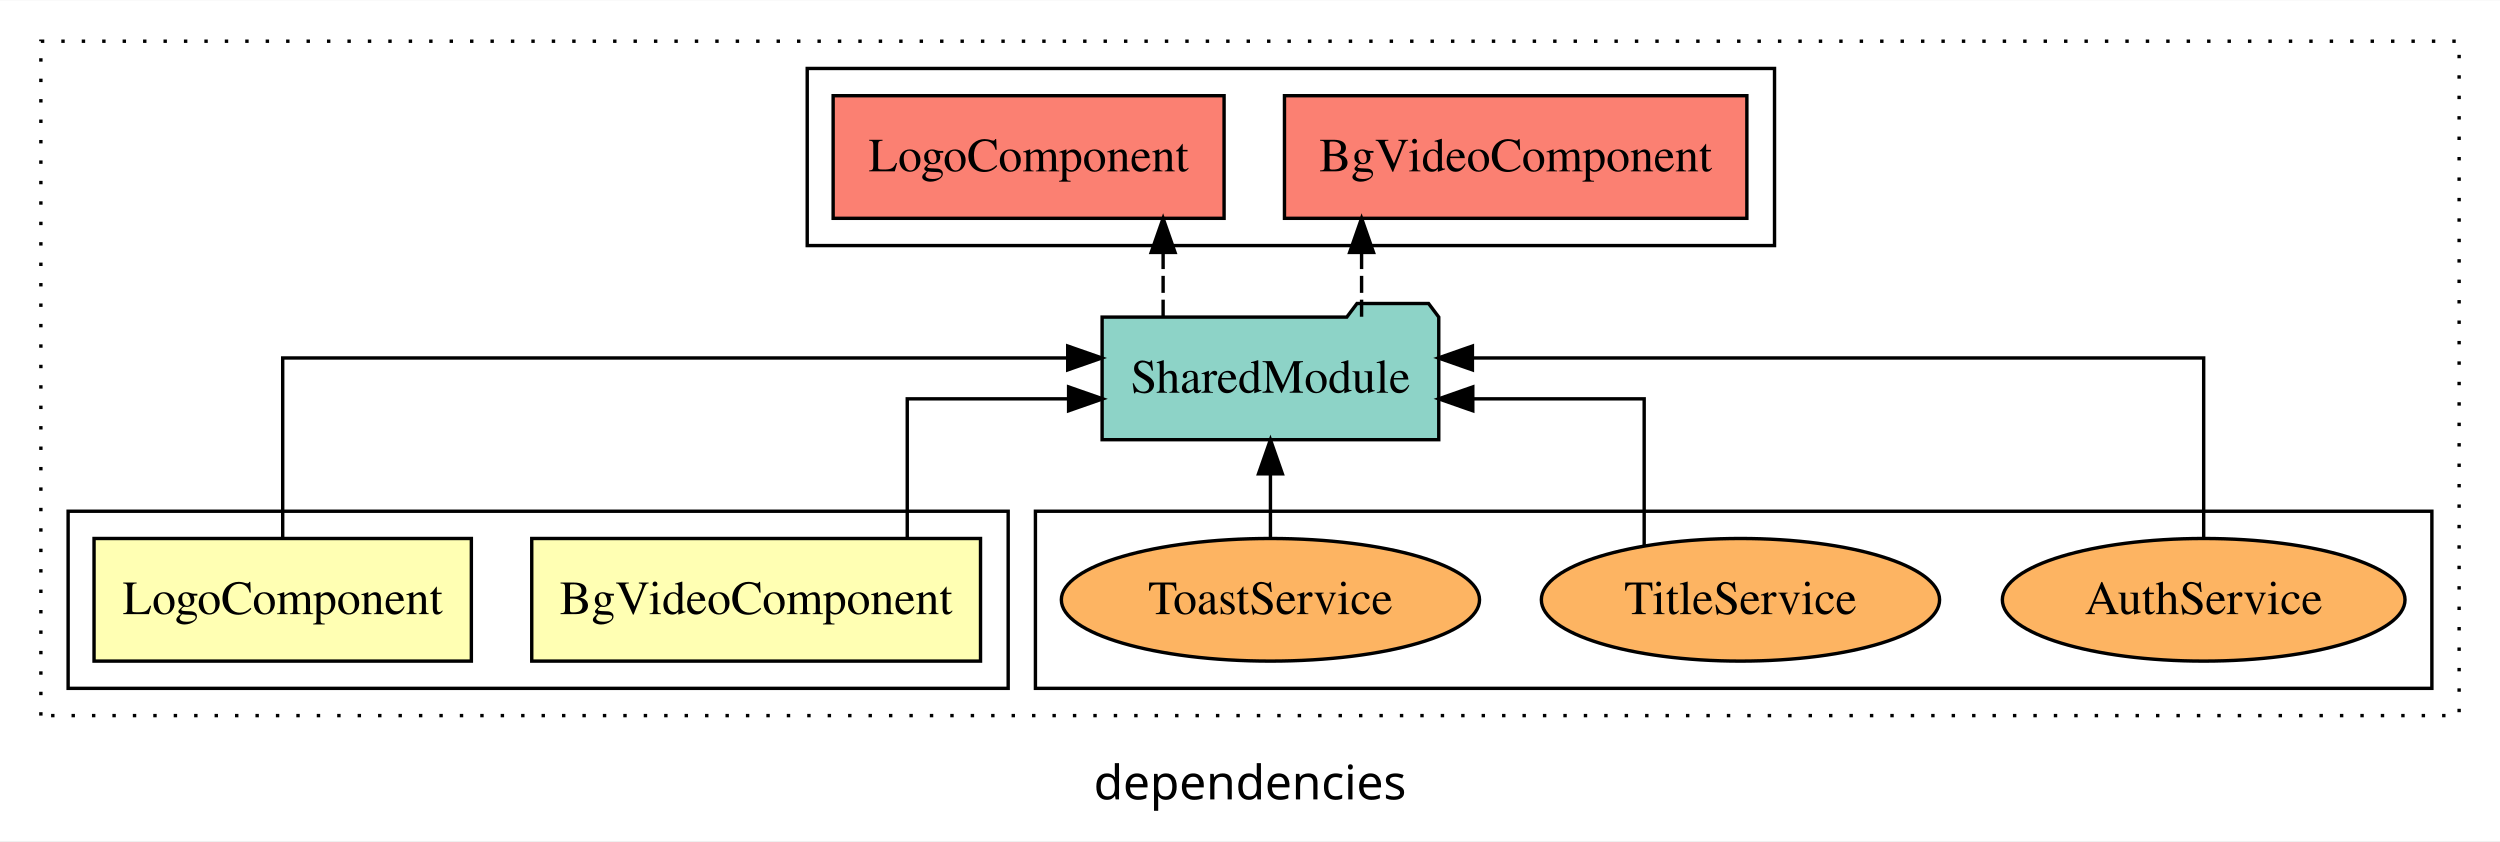
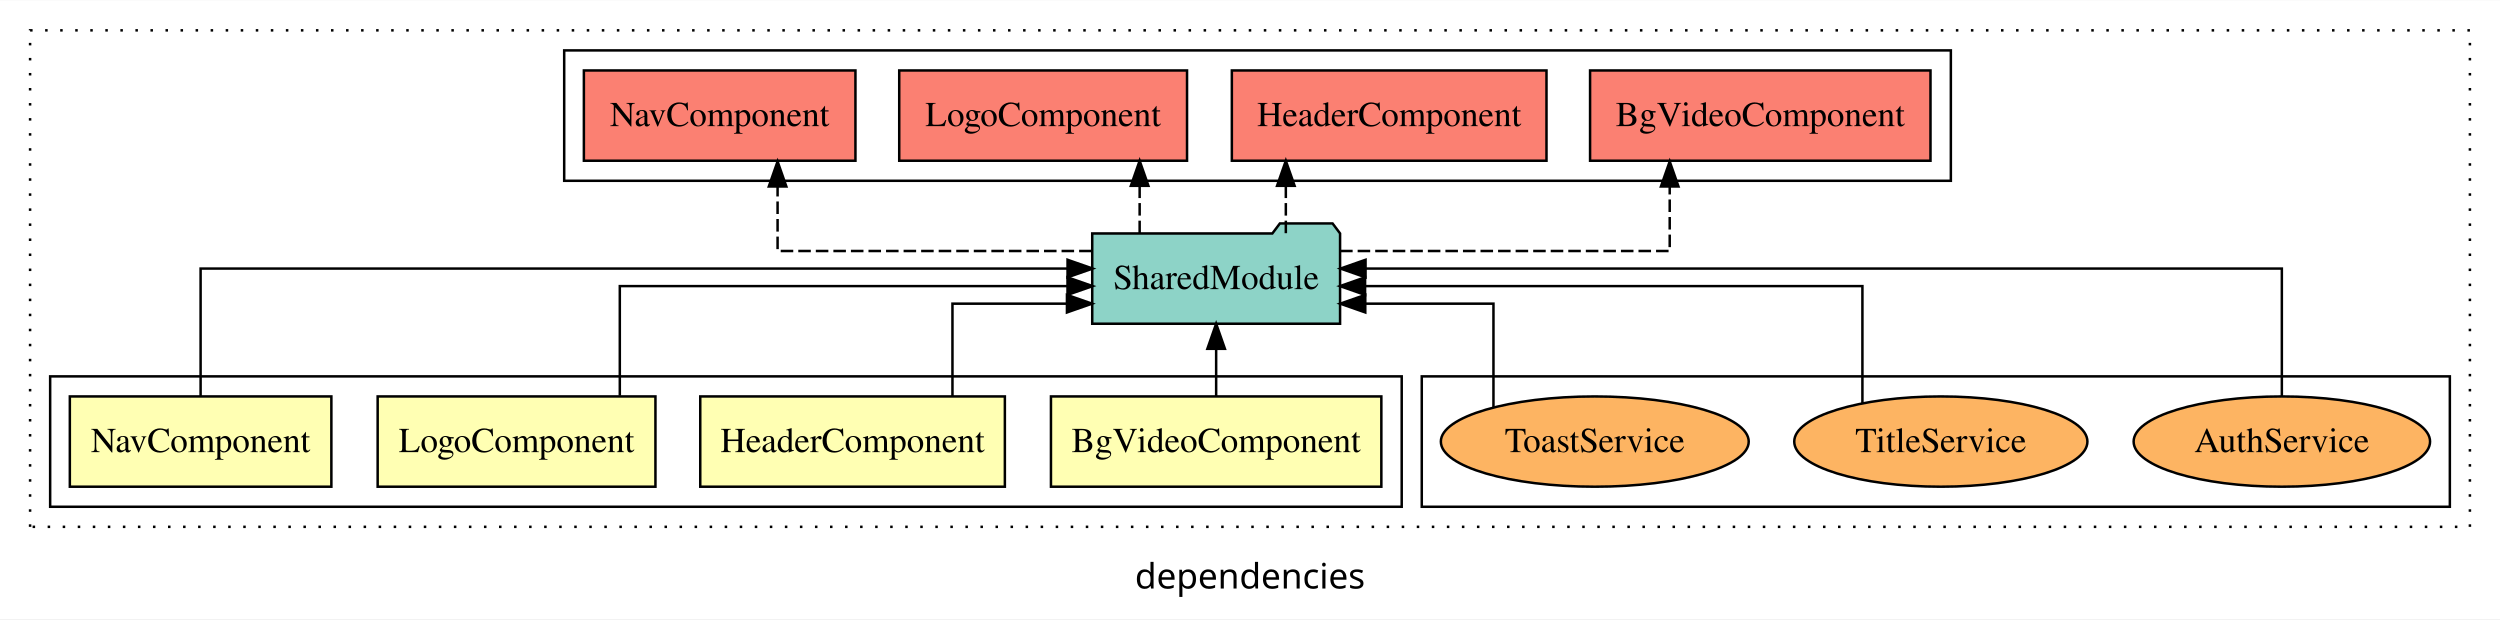
- <svg xmlns="http://www.w3.org/2000/svg" width="734pt" height="247pt" viewBox="0.00 0.00 734.00 246.80">
+ <svg xmlns="http://www.w3.org/2000/svg" width="997pt" height="247pt" viewBox="0.00 0.00 997.00 246.80">
  <g id="graph0" class="graph" transform="scale(1 1) rotate(0) translate(4 242.8)">
-     <polygon fill="white" stroke="transparent" points="-4,4 -4,-242.8 730,-242.8 730,4 -4,4" />
-     <text text-anchor="middle" x="363" y="-8.2" font-family="sans-serif" font-size="14.00">dependencies</text>
+     <polygon fill="white" stroke="transparent" points="-4,4 -4,-242.8 993,-242.8 993,4 -4,4" />
+     <text text-anchor="middle" x="494.5" y="-8.2" font-family="sans-serif" font-size="14.00">dependencies</text>
    <g id="clust1" class="cluster">
-       <polygon fill="none" stroke="black" stroke-dasharray="1,5" points="8,-32.8 8,-230.8 718,-230.8 718,-32.8 8,-32.8" />
+       <polygon fill="none" stroke="black" stroke-dasharray="1,5" points="8,-32.8 8,-230.8 981,-230.8 981,-32.8 8,-32.8" />
    </g>
-     <g id="clust6" class="cluster">
-       <polygon fill="none" stroke="black" points="233,-170.8 233,-222.8 517,-222.8 517,-170.8 233,-170.8" />
+     <g id="clust10" class="cluster">
+       <polygon fill="none" stroke="black" points="563,-40.8 563,-92.8 973,-92.8 973,-40.8 563,-40.8" />
    </g>
    <g id="clust8" class="cluster">
-       <polygon fill="none" stroke="black" points="300,-40.8 300,-92.8 710,-92.8 710,-40.8 300,-40.8" />
+       <polygon fill="none" stroke="black" points="221,-170.8 221,-222.8 774,-222.8 774,-170.8 221,-170.8" />
    </g>
    <g id="clust2" class="cluster">
-       <polygon fill="none" stroke="black" points="16,-40.8 16,-92.8 292,-92.8 292,-40.8 16,-40.8" />
+       <polygon fill="none" stroke="black" points="16,-40.8 16,-92.8 555,-92.8 555,-40.8 16,-40.8" />
    </g>
    <g id="node1" class="node">
-       <polygon fill="#ffffb3" stroke="black" points="283.88,-84.8 152.12,-84.8 152.12,-48.8 283.88,-48.8 283.88,-84.8" />
-       <text text-anchor="middle" x="218" y="-62.6" font-family="Times,serif" font-size="14.00">BgVideoComponent</text>
+       <polygon fill="#ffffb3" stroke="black" points="546.88,-84.8 415.12,-84.8 415.12,-48.8 546.88,-48.8 546.88,-84.8" />
+       <text text-anchor="middle" x="481" y="-62.6" font-family="Times,serif" font-size="14.00">BgVideoComponent</text>
+     </g>
+     <g id="node5" class="node">
+       <polygon fill="#8dd3c7" stroke="black" points="530.42,-149.8 527.42,-153.8 506.42,-153.8 503.42,-149.8 431.58,-149.8 431.58,-113.8 530.42,-113.8 530.42,-149.8" />
+       <text text-anchor="middle" x="481" y="-127.6" font-family="Times,serif" font-size="14.00">SharedModule</text>
+     </g>
+     <g id="edge1" class="edge">
+       <path fill="none" stroke="black" d="M481,-84.91C481,-84.91 481,-103.79 481,-103.79" />
+       <polygon fill="black" stroke="black" points="477.5,-103.79 481,-113.79 484.5,-103.79 477.5,-103.79" />
+     </g>
+     <g id="node2" class="node">
+       <polygon fill="#ffffb3" stroke="black" points="396.74,-84.8 275.26,-84.8 275.26,-48.8 396.74,-48.8 396.74,-84.8" />
+       <text text-anchor="middle" x="336" y="-62.6" font-family="Times,serif" font-size="14.00">HeaderComponent</text>
+     </g>
+     <g id="edge2" class="edge">
+       <path fill="none" stroke="black" d="M375.84,-84.81C375.84,-100.85 375.84,-121.8 375.84,-121.8 375.84,-121.8 421.5,-121.8 421.5,-121.8" />
+       <polygon fill="black" stroke="black" points="421.5,-125.3 431.5,-121.8 421.5,-118.3 421.5,-125.3" />
    </g>
    <g id="node3" class="node">
-       <polygon fill="#8dd3c7" stroke="black" points="418.42,-149.8 415.42,-153.8 394.42,-153.8 391.42,-149.8 319.58,-149.8 319.58,-113.8 418.42,-113.8 418.42,-149.8" />
-       <text text-anchor="middle" x="369" y="-127.6" font-family="Times,serif" font-size="14.00">SharedModule</text>
+       <polygon fill="#ffffb3" stroke="black" points="257.39,-84.8 146.61,-84.8 146.61,-48.8 257.39,-48.8 257.39,-84.8" />
+       <text text-anchor="middle" x="202" y="-62.6" font-family="Times,serif" font-size="14.00">LogoComponent</text>
    </g>
-     <g id="edge1" class="edge">
-       <path fill="none" stroke="black" d="M262.37,-84.82C262.37,-102.17 262.37,-125.8 262.37,-125.8 262.37,-125.8 309.74,-125.8 309.74,-125.8" />
-       <polygon fill="black" stroke="black" points="309.74,-129.3 319.74,-125.8 309.74,-122.3 309.74,-129.3" />
-     </g>
-     <g id="node2" class="node">
-       <polygon fill="#ffffb3" stroke="black" points="134.39,-84.8 23.61,-84.8 23.61,-48.8 134.39,-48.8 134.39,-84.8" />
-       <text text-anchor="middle" x="79" y="-62.6" font-family="Times,serif" font-size="14.00">LogoComponent</text>
-     </g>
-     <g id="edge2" class="edge">
-       <path fill="none" stroke="black" d="M79,-85.08C79,-106.12 79,-137.8 79,-137.8 79,-137.8 309.48,-137.8 309.48,-137.8" />
-       <polygon fill="black" stroke="black" points="309.48,-141.3 319.48,-137.8 309.48,-134.3 309.48,-141.3" />
+     <g id="edge3" class="edge">
+       <path fill="none" stroke="black" d="M243.18,-85.07C243.18,-103.36 243.18,-128.8 243.18,-128.8 243.18,-128.8 421.72,-128.8 421.72,-128.8" />
+       <polygon fill="black" stroke="black" points="421.72,-132.3 431.72,-128.8 421.72,-125.3 421.72,-132.3" />
    </g>
    <g id="node4" class="node">
-       <polygon fill="#fb8072" stroke="black" points="508.88,-214.8 373.12,-214.8 373.12,-178.8 508.88,-178.8 508.88,-214.8" />
-       <text text-anchor="middle" x="441" y="-192.6" font-family="Times,serif" font-size="14.00">BgVideoComponent </text>
-     </g>
-     <g id="edge3" class="edge">
-       <path fill="none" stroke="black" stroke-dasharray="5,2" d="M395.76,-149.91C395.76,-149.91 395.76,-168.79 395.76,-168.79" />
-       <polygon fill="black" stroke="black" points="392.26,-168.79 395.76,-178.79 399.26,-168.79 392.26,-168.79" />
-     </g>
-     <g id="node5" class="node">
-       <polygon fill="#fb8072" stroke="black" points="355.39,-214.8 240.61,-214.8 240.61,-178.8 355.39,-178.8 355.39,-214.8" />
-       <text text-anchor="middle" x="298" y="-192.6" font-family="Times,serif" font-size="14.00">LogoComponent </text>
+       <polygon fill="#ffffb3" stroke="black" points="128.15,-84.8 23.85,-84.8 23.85,-48.8 128.15,-48.8 128.15,-84.8" />
+       <text text-anchor="middle" x="76" y="-62.6" font-family="Times,serif" font-size="14.00">NavComponent</text>
    </g>
    <g id="edge4" class="edge">
-       <path fill="none" stroke="black" stroke-dasharray="5,2" d="M337.49,-149.91C337.49,-149.91 337.49,-168.79 337.49,-168.79" />
-       <polygon fill="black" stroke="black" points="333.99,-168.79 337.49,-178.79 340.99,-168.79 333.99,-168.79" />
+       <path fill="none" stroke="black" d="M76,-84.93C76,-105.37 76,-135.8 76,-135.8 76,-135.8 421.74,-135.8 421.74,-135.8" />
+       <polygon fill="black" stroke="black" points="421.74,-139.3 431.74,-135.8 421.74,-132.3 421.74,-139.3" />
    </g>
    <g id="node6" class="node">
-       <ellipse fill="#fdb462" stroke="black" cx="643" cy="-66.8" rx="59.11" ry="18" />
-       <text text-anchor="middle" x="643" y="-62.6" font-family="Times,serif" font-size="14.00">AuthService</text>
+       <polygon fill="#fb8072" stroke="black" points="765.88,-214.8 630.12,-214.8 630.12,-178.8 765.88,-178.8 765.88,-214.8" />
+       <text text-anchor="middle" x="698" y="-192.6" font-family="Times,serif" font-size="14.00">BgVideoComponent </text>
    </g>
    <g id="edge5" class="edge">
-       <path fill="none" stroke="black" d="M643,-85.08C643,-106.12 643,-137.8 643,-137.8 643,-137.8 428.3,-137.8 428.3,-137.8" />
-       <polygon fill="black" stroke="black" points="428.3,-134.3 418.3,-137.8 428.3,-141.3 428.3,-134.3" />
+       <path fill="none" stroke="black" stroke-dasharray="5,2" d="M530.43,-142.8C583.98,-142.8 661.88,-142.8 661.88,-142.8 661.88,-142.8 661.88,-168.52 661.88,-168.52" />
+       <polygon fill="black" stroke="black" points="658.38,-168.52 661.88,-178.52 665.38,-168.52 658.38,-168.52" />
    </g>
    <g id="node7" class="node">
-       <ellipse fill="#fdb462" stroke="black" cx="507" cy="-66.8" rx="58.46" ry="18" />
-       <text text-anchor="middle" x="507" y="-62.6" font-family="Times,serif" font-size="14.00">TitleService</text>
+       <polygon fill="#fb8072" stroke="black" points="612.74,-214.8 487.26,-214.8 487.26,-178.8 612.74,-178.8 612.74,-214.8" />
+       <text text-anchor="middle" x="550" y="-192.6" font-family="Times,serif" font-size="14.00">HeaderComponent </text>
    </g>
    <g id="edge6" class="edge">
-       <path fill="none" stroke="black" d="M478.73,-82.61C478.73,-100.09 478.73,-125.8 478.73,-125.8 478.73,-125.8 428.41,-125.8 428.41,-125.8" />
-       <polygon fill="black" stroke="black" points="428.41,-122.3 418.41,-125.8 428.41,-129.3 428.41,-122.3" />
+       <path fill="none" stroke="black" stroke-dasharray="5,2" d="M508.79,-149.91C508.79,-149.91 508.79,-168.79 508.79,-168.79" />
+       <polygon fill="black" stroke="black" points="505.29,-168.79 508.79,-178.79 512.29,-168.79 505.29,-168.79" />
    </g>
    <g id="node8" class="node">
-       <ellipse fill="#fdb462" stroke="black" cx="369" cy="-66.8" rx="61.39" ry="18" />
-       <text text-anchor="middle" x="369" y="-62.6" font-family="Times,serif" font-size="14.00">ToastService</text>
+       <polygon fill="#fb8072" stroke="black" points="469.39,-214.8 354.61,-214.8 354.61,-178.8 469.39,-178.8 469.39,-214.8" />
+       <text text-anchor="middle" x="412" y="-192.6" font-family="Times,serif" font-size="14.00">LogoComponent </text>
    </g>
    <g id="edge7" class="edge">
-       <path fill="none" stroke="black" d="M369,-84.91C369,-84.91 369,-103.79 369,-103.79" />
-       <polygon fill="black" stroke="black" points="365.5,-103.79 369,-113.79 372.5,-103.79 365.5,-103.79" />
+       <path fill="none" stroke="black" stroke-dasharray="5,2" d="M450.49,-149.91C450.49,-149.91 450.49,-168.79 450.49,-168.79" />
+       <polygon fill="black" stroke="black" points="446.99,-168.79 450.49,-178.79 453.99,-168.79 446.99,-168.79" />
+     </g>
+     <g id="node9" class="node">
+       <polygon fill="#fb8072" stroke="black" points="337.15,-214.8 228.85,-214.8 228.85,-178.8 337.15,-178.8 337.15,-214.8" />
+       <text text-anchor="middle" x="283" y="-192.6" font-family="Times,serif" font-size="14.00">NavComponent </text>
+     </g>
+     <g id="edge8" class="edge">
+       <path fill="none" stroke="black" stroke-dasharray="5,2" d="M431.35,-142.8C379.64,-142.8 306.1,-142.8 306.1,-142.8 306.1,-142.8 306.1,-168.52 306.1,-168.52" />
+       <polygon fill="black" stroke="black" points="302.6,-168.52 306.1,-178.52 309.6,-168.52 302.6,-168.52" />
+     </g>
+     <g id="node10" class="node">
+       <ellipse fill="#fdb462" stroke="black" cx="906" cy="-66.8" rx="59.11" ry="18" />
+       <text text-anchor="middle" x="906" y="-62.6" font-family="Times,serif" font-size="14.00">AuthService</text>
+     </g>
+     <g id="edge9" class="edge">
+       <path fill="none" stroke="black" d="M906,-84.93C906,-105.37 906,-135.8 906,-135.8 906,-135.8 540.58,-135.8 540.58,-135.8" />
+       <polygon fill="black" stroke="black" points="540.58,-132.3 530.58,-135.8 540.58,-139.3 540.58,-132.3" />
+     </g>
+     <g id="node11" class="node">
+       <ellipse fill="#fdb462" stroke="black" cx="770" cy="-66.8" rx="58.46" ry="18" />
+       <text text-anchor="middle" x="770" y="-62.6" font-family="Times,serif" font-size="14.00">TitleService</text>
+     </g>
+     <g id="edge10" class="edge">
+       <path fill="none" stroke="black" d="M738.73,-82.13C738.73,-100.49 738.73,-128.8 738.73,-128.8 738.73,-128.8 540.39,-128.8 540.39,-128.8" />
+       <polygon fill="black" stroke="black" points="540.39,-125.3 530.39,-128.8 540.39,-132.3 540.39,-125.3" />
+     </g>
+     <g id="node12" class="node">
+       <ellipse fill="#fdb462" stroke="black" cx="632" cy="-66.8" rx="61.39" ry="18" />
+       <text text-anchor="middle" x="632" y="-62.6" font-family="Times,serif" font-size="14.00">ToastService</text>
+     </g>
+     <g id="edge11" class="edge">
+       <path fill="none" stroke="black" d="M591.59,-80.4C591.59,-96.68 591.59,-121.8 591.59,-121.8 591.59,-121.8 540.47,-121.8 540.47,-121.8" />
+       <polygon fill="black" stroke="black" points="540.47,-118.3 530.47,-121.8 540.47,-125.3 540.47,-118.3" />
    </g>
  </g>
</svg>
